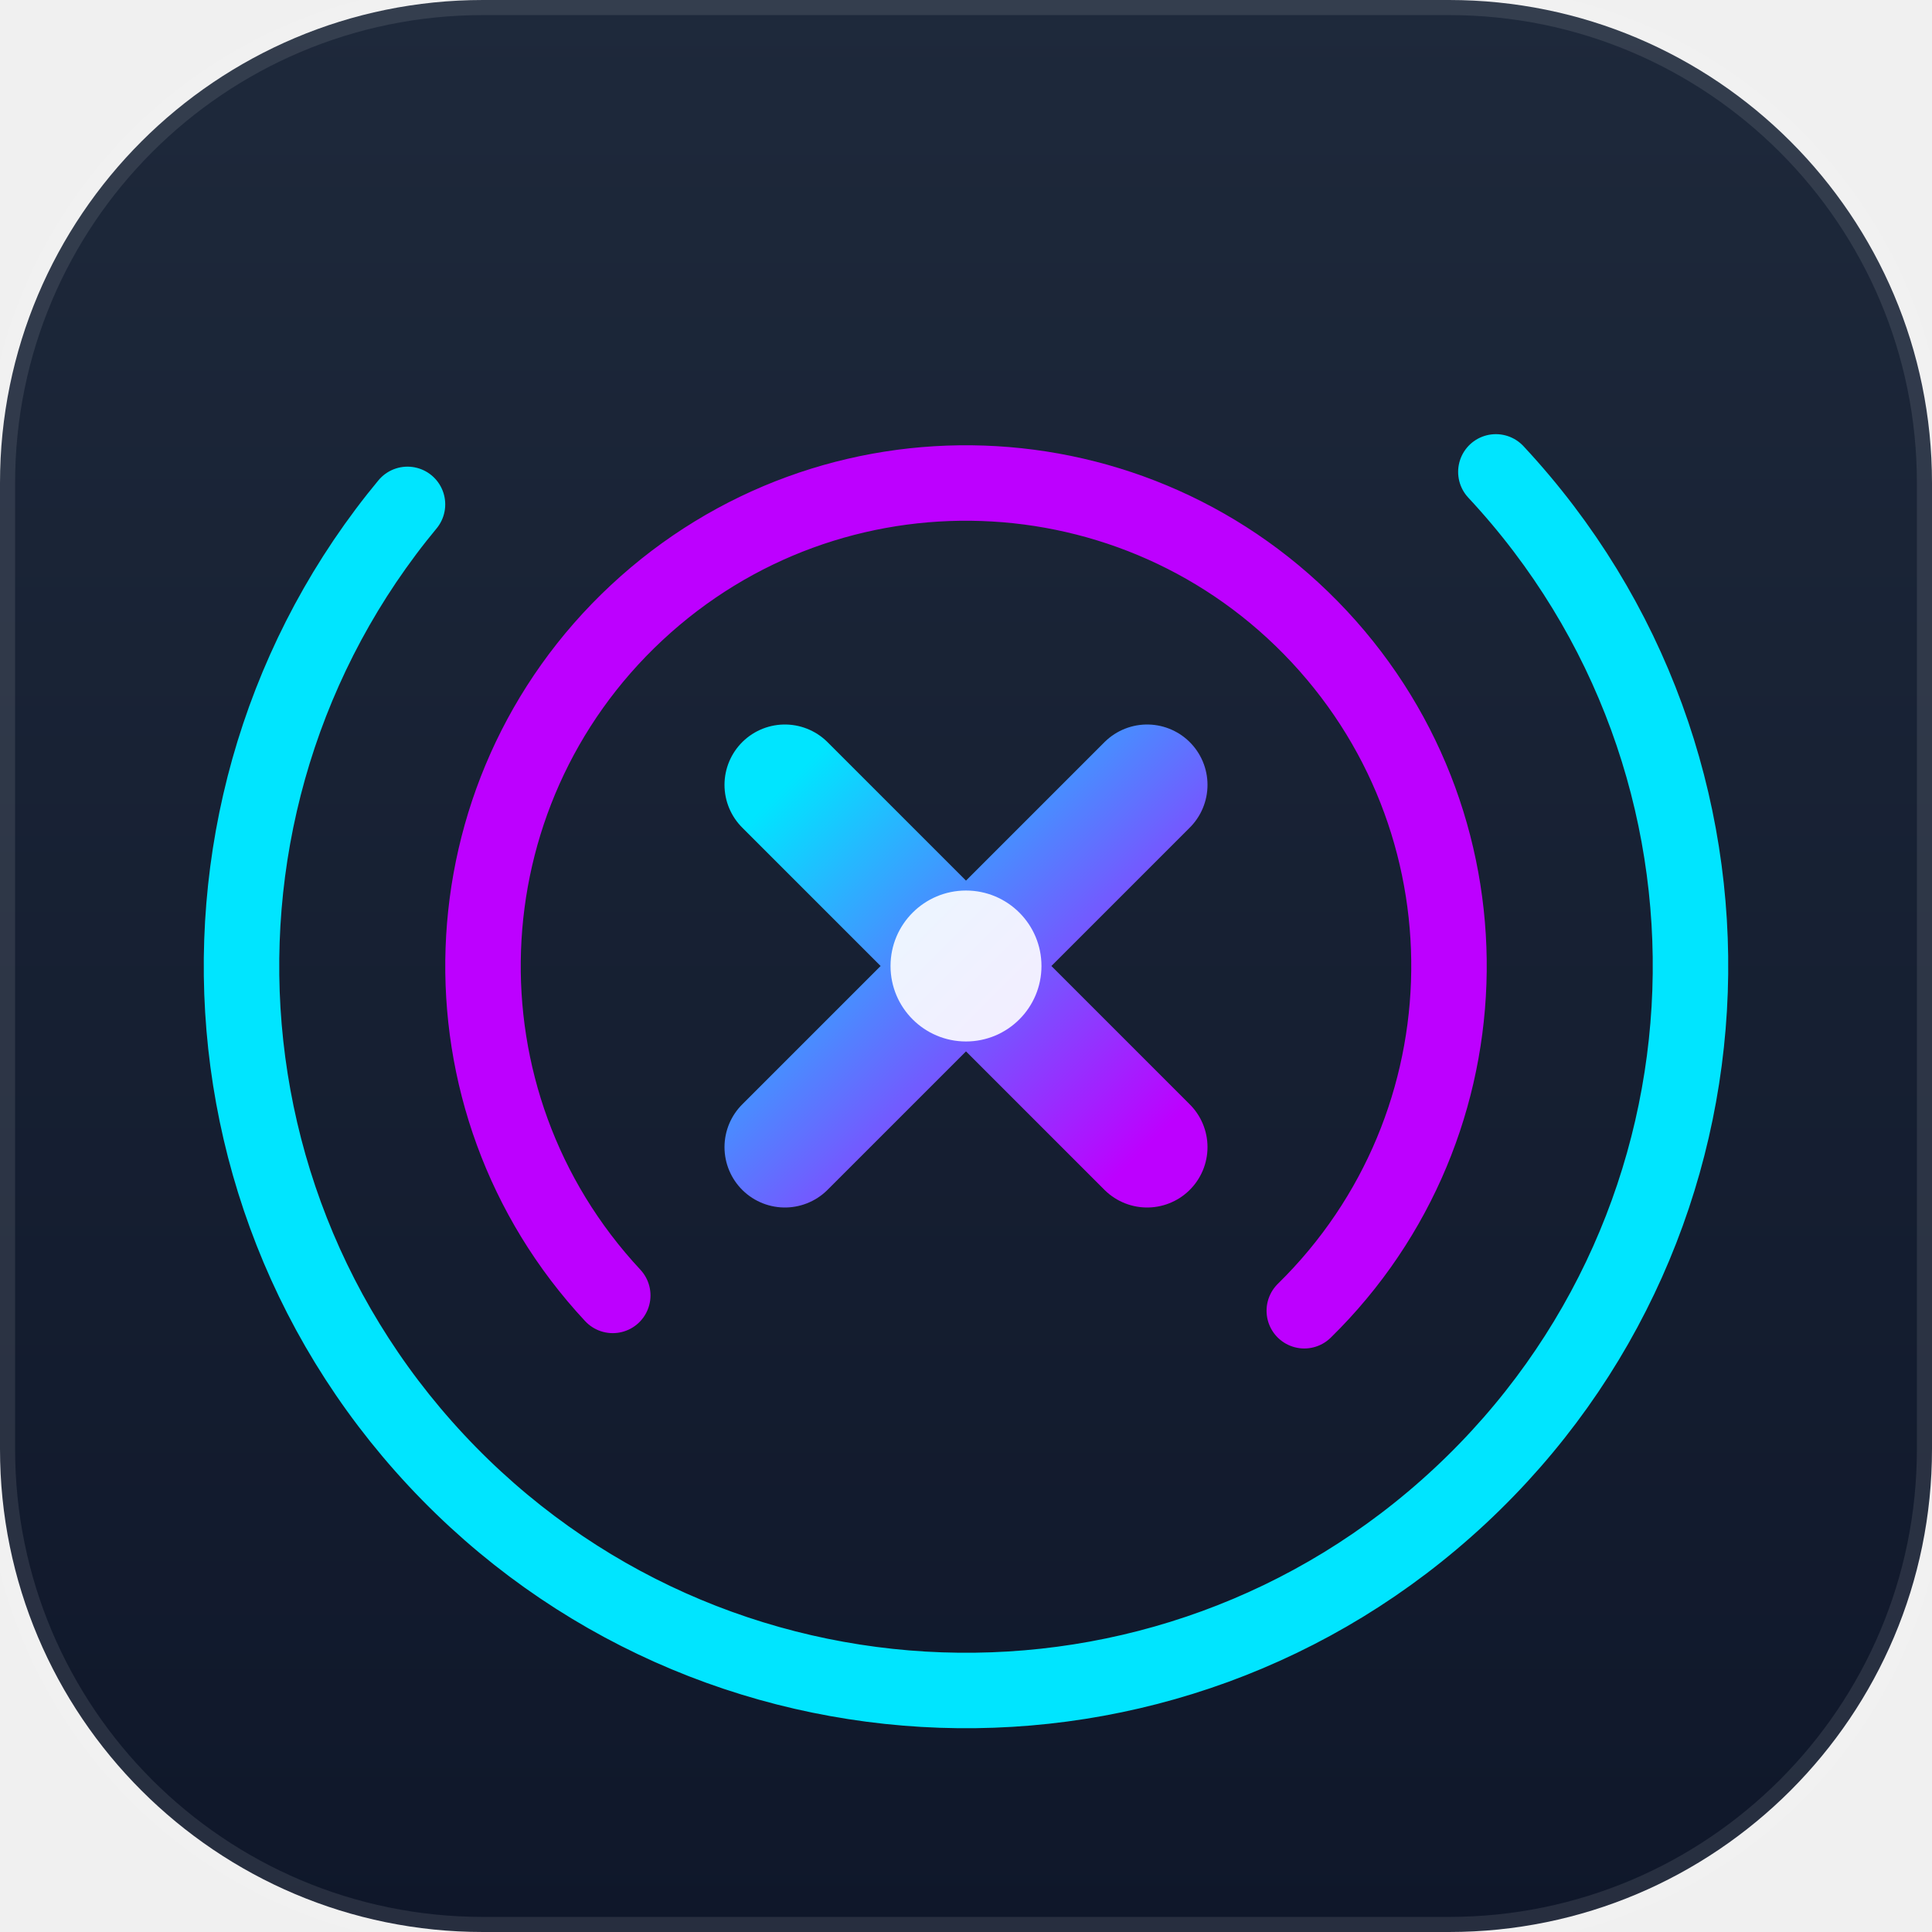
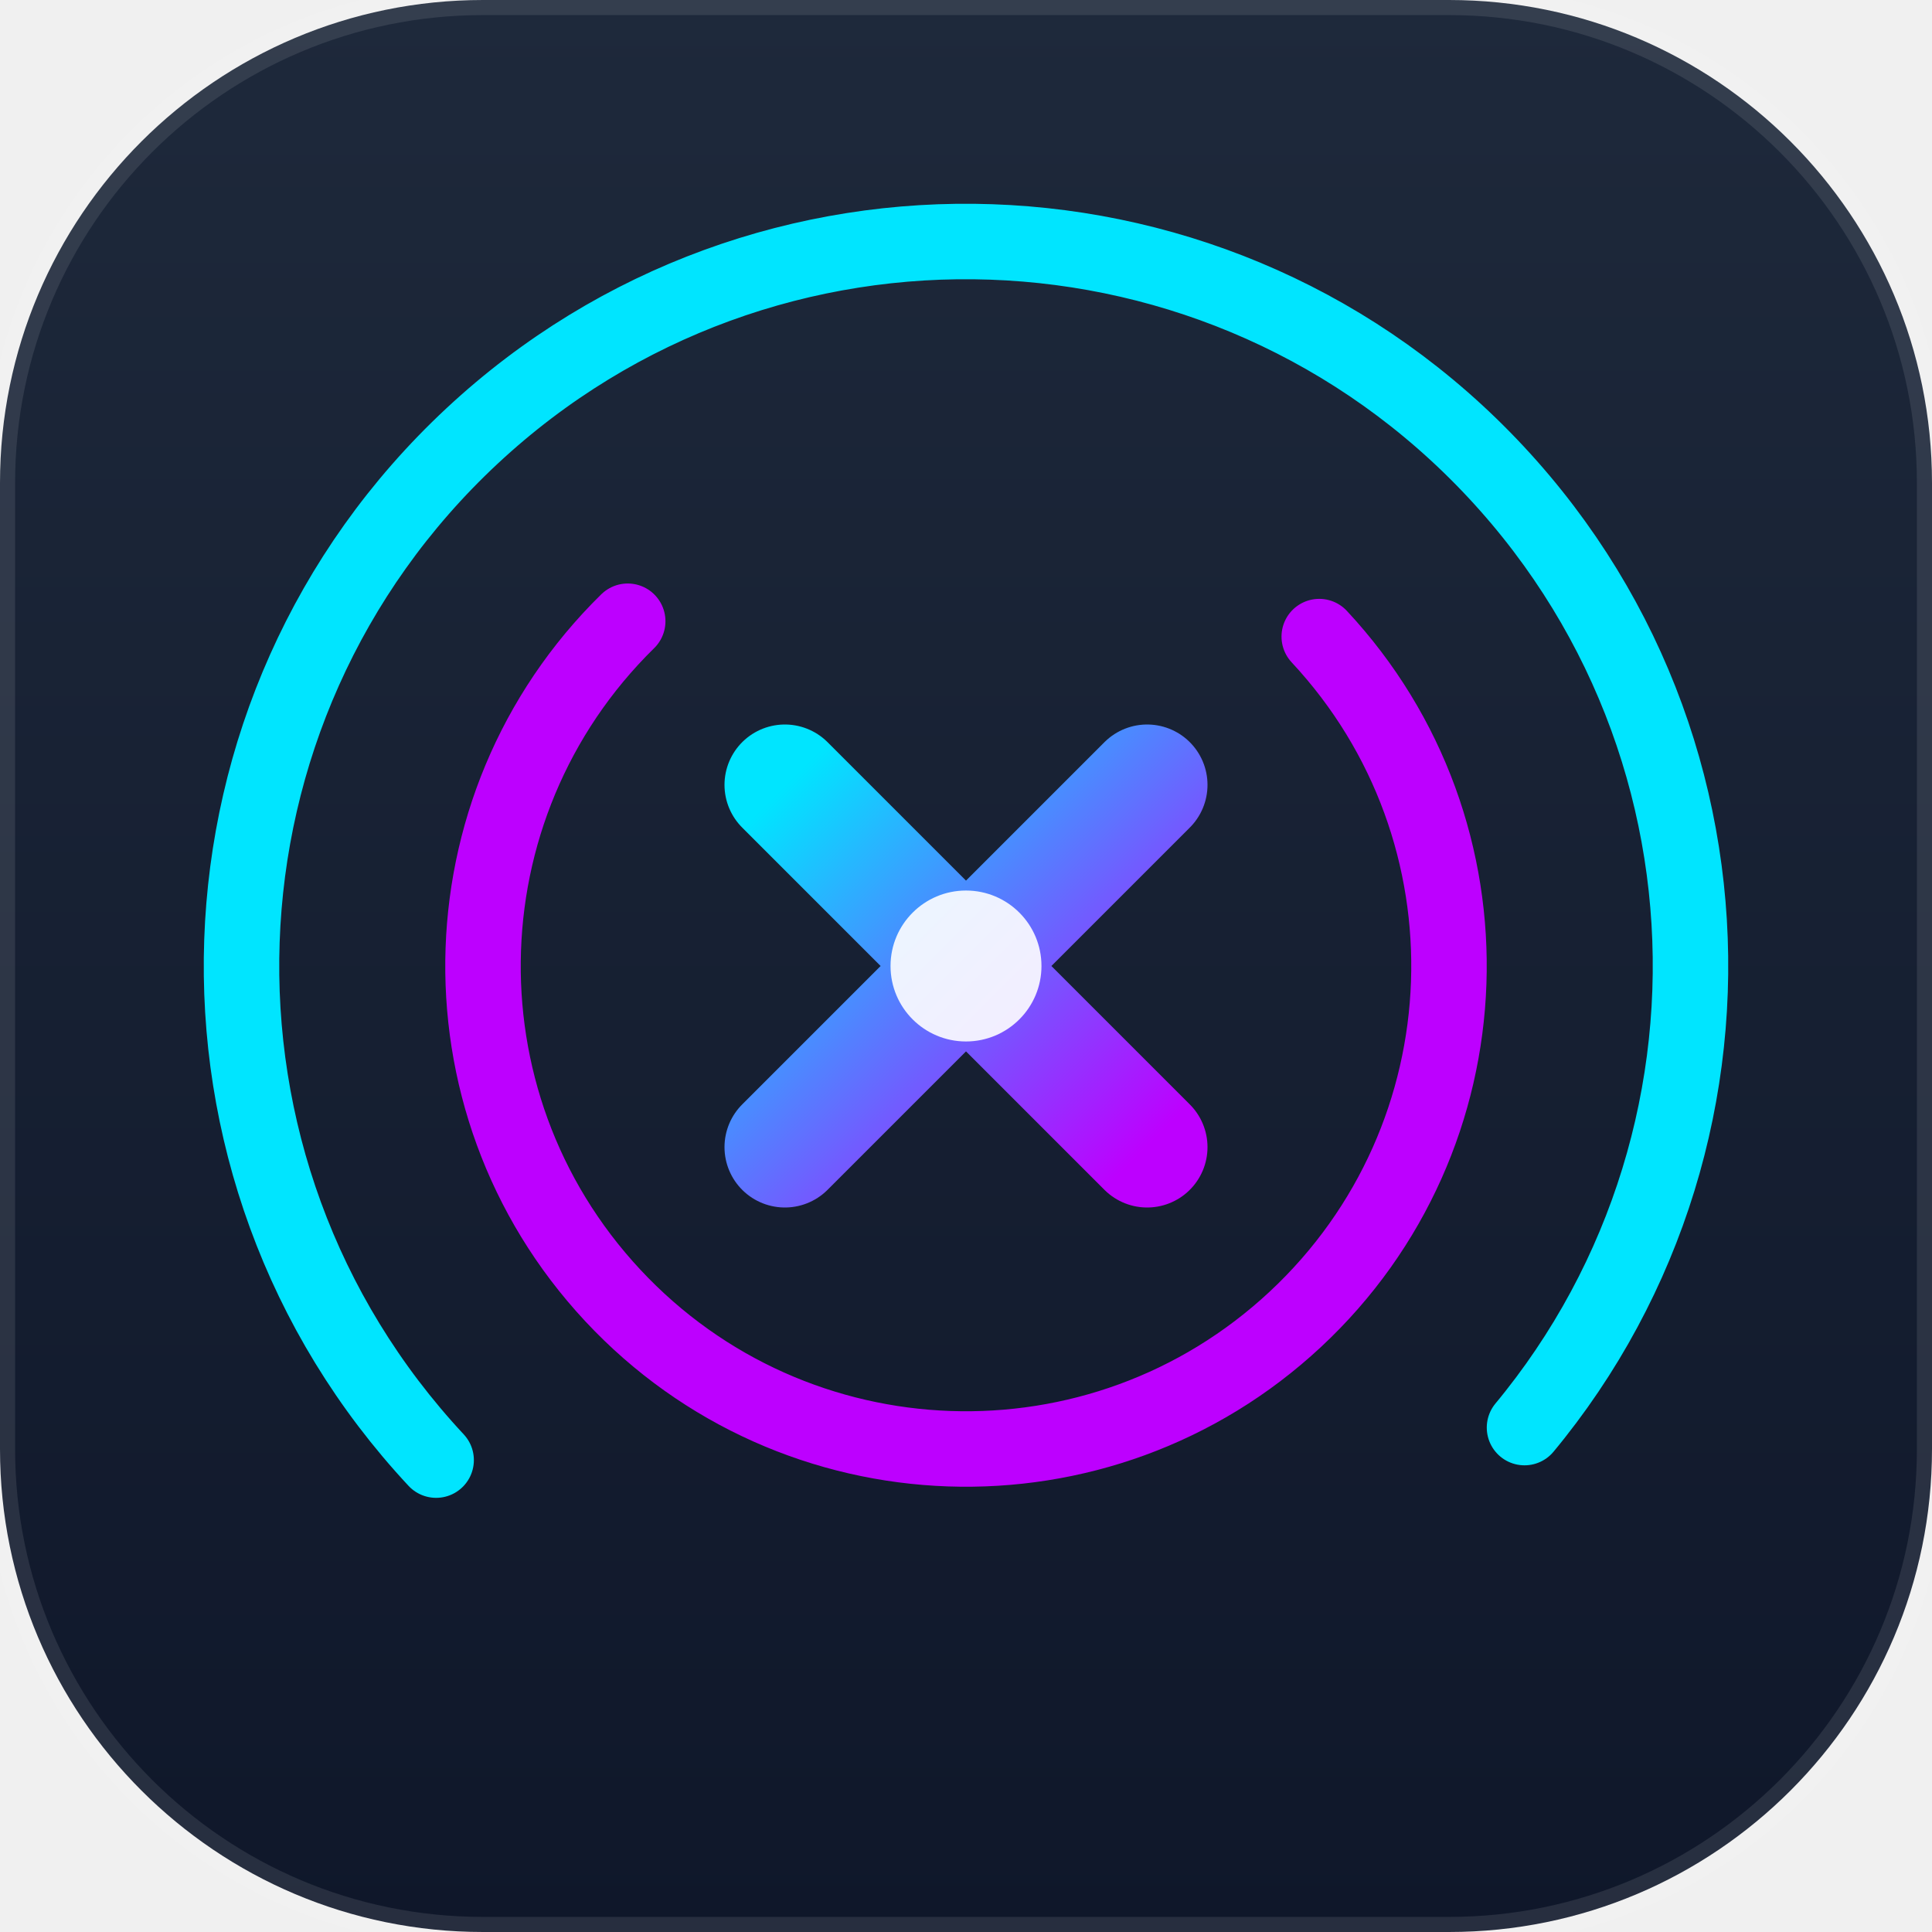
<svg xmlns="http://www.w3.org/2000/svg" width="64" height="64" viewBox="0 0 64 64">
  <defs>
    <linearGradient id="grad-nav" x1="0%" y1="0%" x2="100%" y2="100%">
      <stop offset="0%" style="stop-color:#00e5ff;stop-opacity:1" />
      <stop offset="100%" style="stop-color:#bd00ff;stop-opacity:1" />
    </linearGradient>
    <linearGradient id="grad-bg-icon" x1="0%" y1="0%" x2="0%" y2="100%">
      <stop offset="0%" style="stop-color:#1e293b;stop-opacity:1" />
      <stop offset="100%" style="stop-color:#0f172a;stop-opacity:1" />
    </linearGradient>
  </defs>
  <rect x="0" y="0" width="64" height="64" rx="16" fill="url(#grad-bg-icon)" stroke="rgba(255,255,255,0.1)" stroke-width="1" />
-   <circle cx="32" cy="32" r="24" stroke="#00e5ff" stroke-width="2.5" fill="none" stroke-dasharray="110 200" stroke-linecap="round" transform="rotate(317 32 32)" opacity="1" />
-   <circle cx="32" cy="32" r="16" stroke="#bd00ff" stroke-width="2.5" fill="none" stroke-dasharray="75 200" stroke-linecap="round" transform="rotate(137 32 32)" opacity="1" />
+   <circle cx="32" cy="32" r="24" stroke="#00e5ff" stroke-width="2.5" fill="none" stroke-dasharray="110 200" stroke-linecap="round" transform="rotate(137 32 32)" opacity="1" />
+   <circle cx="32" cy="32" r="16" stroke="#bd00ff" stroke-width="2.5" fill="none" stroke-dasharray="75 200" stroke-linecap="round" transform="rotate(317 32 32)" opacity="1" />
  <path d="M26 26 L38 38 M38 26 L26 38" stroke="url(#grad-nav)" stroke-width="4" stroke-linecap="round" fill="none" />
  <circle cx="32" cy="32" r="2.5" fill="white" opacity="0.9" />
</svg>
